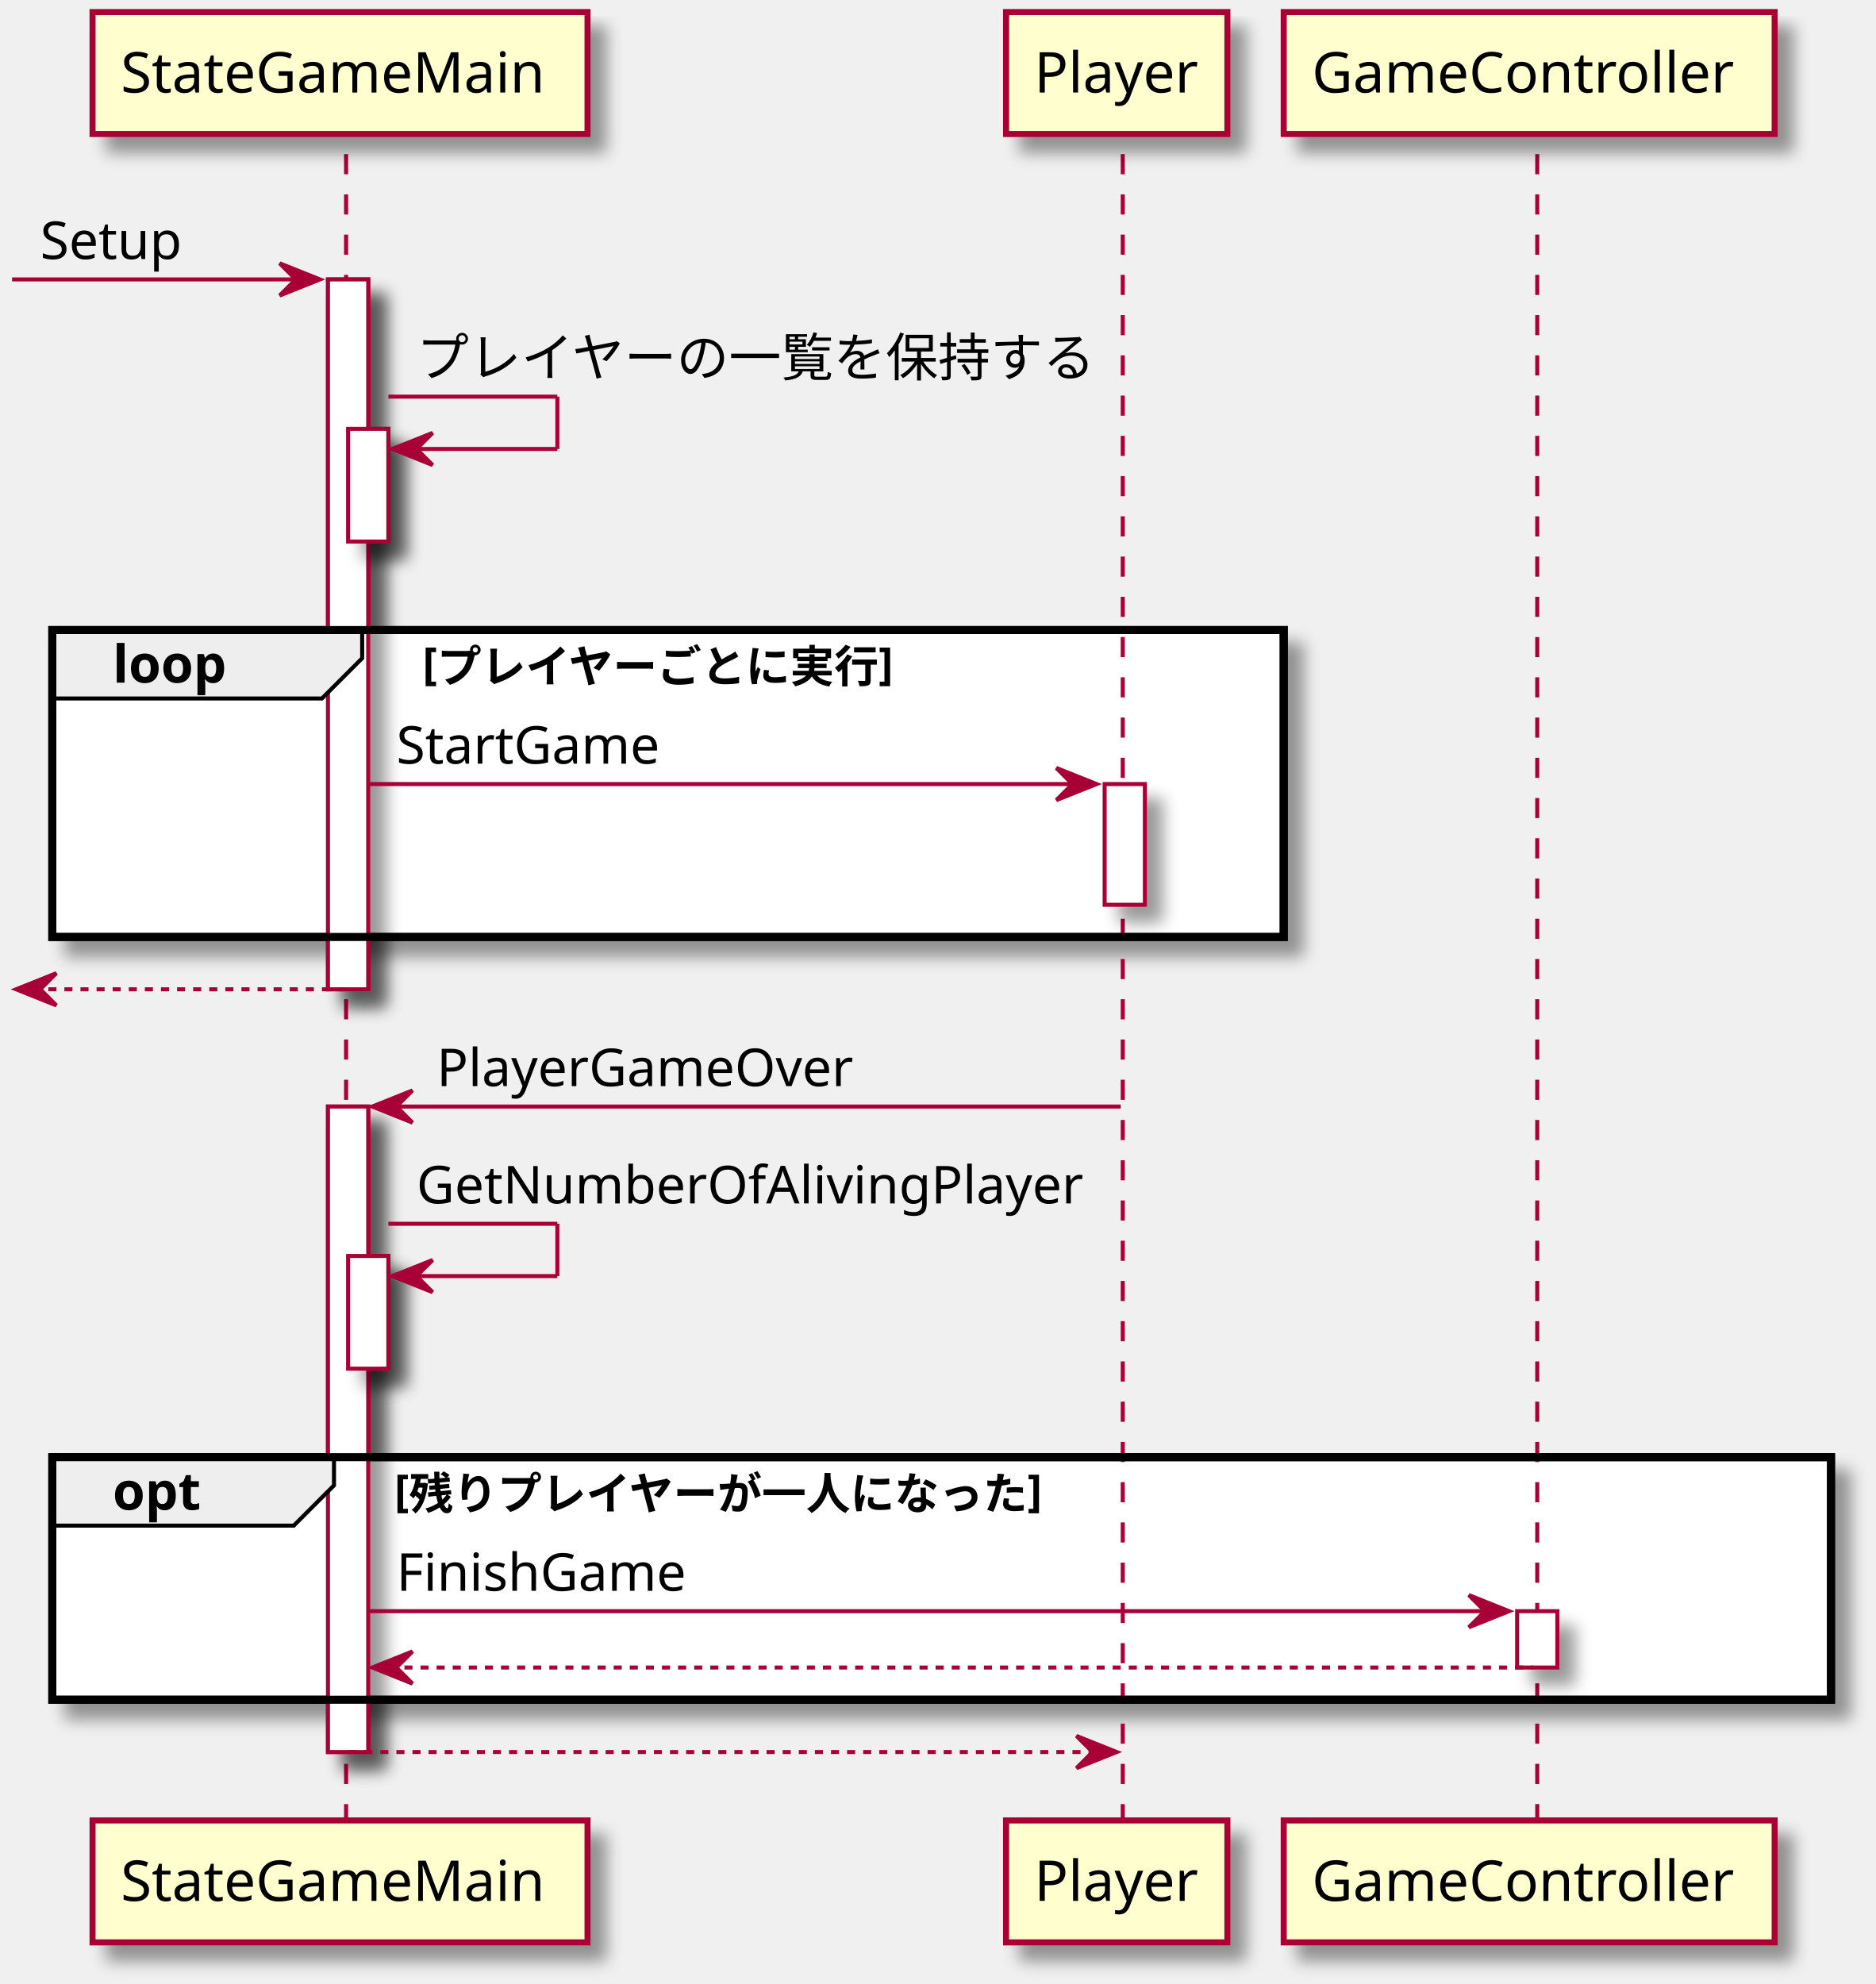
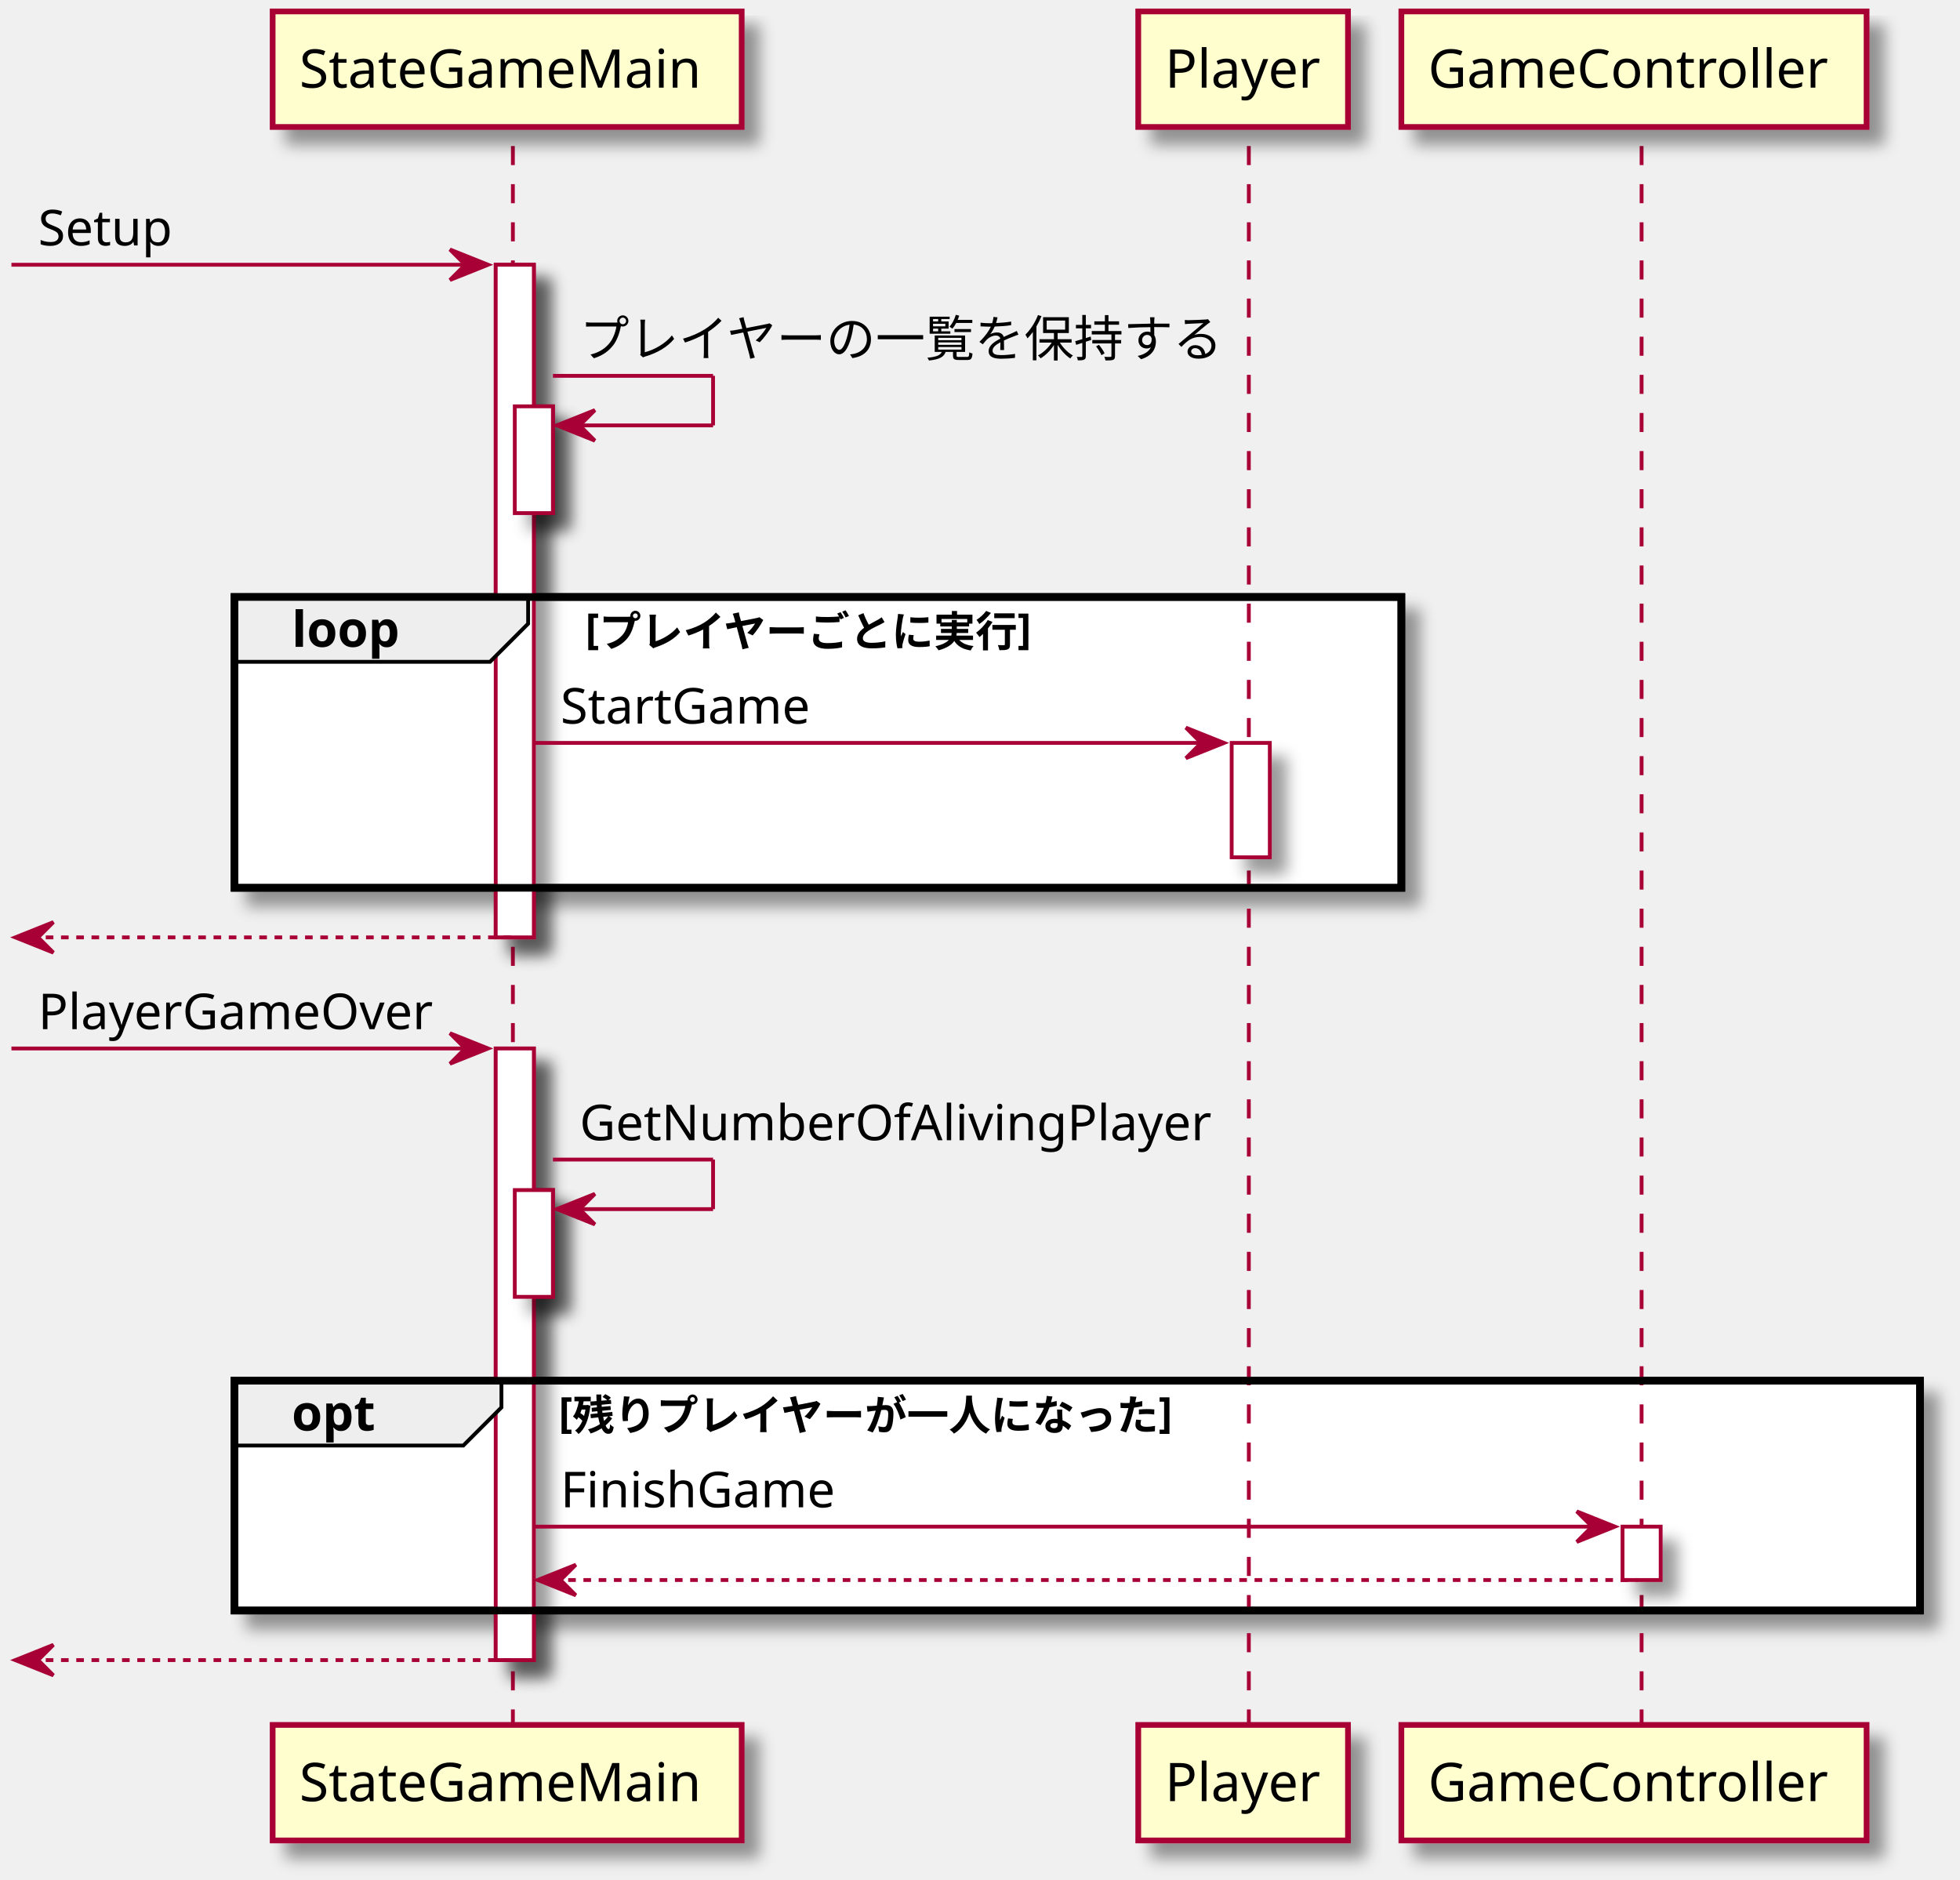
- <svg xmlns="http://www.w3.org/2000/svg" contentScriptType="application/ecmascript" contentStyleType="text/css" height="493px" preserveAspectRatio="none" style="width:466px;height:493px;" version="1.1" viewBox="0 0 466 493" width="466px" zoomAndPan="magnify">
+ <svg xmlns="http://www.w3.org/2000/svg" contentScriptType="application/ecmascript" contentStyleType="text/css" height="493px" preserveAspectRatio="none" style="width:514px;height:493px;" version="1.1" viewBox="0 0 514 493" width="514px" zoomAndPan="magnify">
  <defs>
-     <filter height="300%" id="fxusf6dczcodn" width="300%" x="-1" y="-1">
+     <filter height="300%" id="fk9n0i1ybzmpf" width="300%" x="-1" y="-1">
      <feGaussianBlur result="blurOut" stdDeviation="2.0" />
      <feColorMatrix in="blurOut" result="blurOut2" type="matrix" values="0 0 0 0 0 0 0 0 0 0 0 0 0 0 0 0 0 0 .4 0" />
      <feOffset dx="4.0" dy="4.0" in="blurOut2" result="blurOut3" />
      <feBlend in="SourceGraphic" in2="blurOut3" mode="normal" />
    </filter>
  </defs>
  <g>
-     <rect fill="#FFFFFF" filter="url(#fxusf6dczcodn)" height="176.398" style="stroke: #A80036; stroke-width: 1.0;" width="10" x="81.5" y="69.43" />
-     <rect fill="#FFFFFF" filter="url(#fxusf6dczcodn)" height="28" style="stroke: #A80036; stroke-width: 1.0;" width="10" x="86.5" y="106.562" />
-     <rect fill="#FFFFFF" filter="url(#fxusf6dczcodn)" height="160.398" style="stroke: #A80036; stroke-width: 1.0;" width="10" x="81.5" y="274.961" />
-     <rect fill="#FFFFFF" filter="url(#fxusf6dczcodn)" height="28" style="stroke: #A80036; stroke-width: 1.0;" width="10" x="86.5" y="312.094" />
-     <rect fill="#FFFFFF" filter="url(#fxusf6dczcodn)" height="30" style="stroke: #A80036; stroke-width: 1.0;" width="10" x="274.5" y="194.828" />
-     <rect fill="#FFFFFF" filter="url(#fxusf6dczcodn)" height="14" style="stroke: #A80036; stroke-width: 1.0;" width="10" x="377" y="400.359" />
-     <rect fill="#FFFFFF" filter="url(#fxusf6dczcodn)" height="76.266" style="stroke: #000000; stroke-width: 2.0;" width="306" x="13" y="156.562" />
-     <rect fill="#FFFFFF" filter="url(#fxusf6dczcodn)" height="60.266" style="stroke: #000000; stroke-width: 2.0;" width="442" x="13" y="362.094" />
-     <line style="stroke: #A80036; stroke-width: 1.0; stroke-dasharray: 5.0,5.0;" x1="86" x2="86" y1="38.297" y2="453.359" />
-     <line style="stroke: #A80036; stroke-width: 1.0; stroke-dasharray: 5.0,5.0;" x1="279" x2="279" y1="38.297" y2="453.359" />
-     <line style="stroke: #A80036; stroke-width: 1.0; stroke-dasharray: 5.0,5.0;" x1="382" x2="382" y1="38.297" y2="453.359" />
-     <rect fill="#FEFECE" filter="url(#fxusf6dczcodn)" height="30.297" style="stroke: #A80036; stroke-width: 1.5;" width="123" x="23" y="3" />
-     <text fill="#000000" font-family="sans-serif" font-size="14" lengthAdjust="spacingAndGlyphs" textLength="109" x="30" y="22.995">StateGameMain</text>
-     <rect fill="#FEFECE" filter="url(#fxusf6dczcodn)" height="30.297" style="stroke: #A80036; stroke-width: 1.5;" width="123" x="23" y="452.359" />
-     <text fill="#000000" font-family="sans-serif" font-size="14" lengthAdjust="spacingAndGlyphs" textLength="109" x="30" y="472.354">StateGameMain</text>
-     <rect fill="#FEFECE" filter="url(#fxusf6dczcodn)" height="30.297" style="stroke: #A80036; stroke-width: 1.5;" width="55" x="250" y="3" />
-     <text fill="#000000" font-family="sans-serif" font-size="14" lengthAdjust="spacingAndGlyphs" textLength="41" x="257" y="22.995">Player</text>
-     <rect fill="#FEFECE" filter="url(#fxusf6dczcodn)" height="30.297" style="stroke: #A80036; stroke-width: 1.5;" width="55" x="250" y="452.359" />
-     <text fill="#000000" font-family="sans-serif" font-size="14" lengthAdjust="spacingAndGlyphs" textLength="41" x="257" y="472.354">Player</text>
-     <rect fill="#FEFECE" filter="url(#fxusf6dczcodn)" height="30.297" style="stroke: #A80036; stroke-width: 1.5;" width="122" x="319" y="3" />
-     <text fill="#000000" font-family="sans-serif" font-size="14" lengthAdjust="spacingAndGlyphs" textLength="108" x="326" y="22.995">GameController</text>
-     <rect fill="#FEFECE" filter="url(#fxusf6dczcodn)" height="30.297" style="stroke: #A80036; stroke-width: 1.5;" width="122" x="319" y="452.359" />
-     <text fill="#000000" font-family="sans-serif" font-size="14" lengthAdjust="spacingAndGlyphs" textLength="108" x="326" y="472.354">GameController</text>
-     <rect fill="#FFFFFF" filter="url(#fxusf6dczcodn)" height="176.398" style="stroke: #A80036; stroke-width: 1.0;" width="10" x="81.5" y="69.43" />
-     <rect fill="#FFFFFF" filter="url(#fxusf6dczcodn)" height="28" style="stroke: #A80036; stroke-width: 1.0;" width="10" x="86.5" y="106.562" />
-     <rect fill="#FFFFFF" filter="url(#fxusf6dczcodn)" height="160.398" style="stroke: #A80036; stroke-width: 1.0;" width="10" x="81.5" y="274.961" />
-     <rect fill="#FFFFFF" filter="url(#fxusf6dczcodn)" height="28" style="stroke: #A80036; stroke-width: 1.0;" width="10" x="86.5" y="312.094" />
-     <rect fill="#FFFFFF" filter="url(#fxusf6dczcodn)" height="30" style="stroke: #A80036; stroke-width: 1.0;" width="10" x="274.5" y="194.828" />
-     <rect fill="#FFFFFF" filter="url(#fxusf6dczcodn)" height="14" style="stroke: #A80036; stroke-width: 1.0;" width="10" x="377" y="400.359" />
-     <polygon fill="#A80036" points="69.5,65.43,79.5,69.43,69.5,73.43,73.5,69.43" style="stroke: #A80036; stroke-width: 1.0;" />
-     <line style="stroke: #A80036; stroke-width: 1.0;" x1="3" x2="75.5" y1="69.43" y2="69.43" />
+     <rect fill="#FFFFFF" filter="url(#fk9n0i1ybzmpf)" height="176.398" style="stroke: #A80036; stroke-width: 1.0;" width="10" x="130" y="69.43" />
+     <rect fill="#FFFFFF" filter="url(#fk9n0i1ybzmpf)" height="28" style="stroke: #A80036; stroke-width: 1.0;" width="10" x="135" y="106.562" />
+     <rect fill="#FFFFFF" filter="url(#fk9n0i1ybzmpf)" height="160.398" style="stroke: #A80036; stroke-width: 1.0;" width="10" x="130" y="274.961" />
+     <rect fill="#FFFFFF" filter="url(#fk9n0i1ybzmpf)" height="28" style="stroke: #A80036; stroke-width: 1.0;" width="10" x="135" y="312.094" />
+     <rect fill="#FFFFFF" filter="url(#fk9n0i1ybzmpf)" height="30" style="stroke: #A80036; stroke-width: 1.0;" width="10" x="323" y="194.828" />
+     <rect fill="#FFFFFF" filter="url(#fk9n0i1ybzmpf)" height="14" style="stroke: #A80036; stroke-width: 1.0;" width="10" x="425.5" y="400.359" />
+     <rect fill="#FFFFFF" filter="url(#fk9n0i1ybzmpf)" height="76.266" style="stroke: #000000; stroke-width: 2.0;" width="306" x="61.5" y="156.562" />
+     <rect fill="#FFFFFF" filter="url(#fk9n0i1ybzmpf)" height="60.266" style="stroke: #000000; stroke-width: 2.0;" width="442" x="61.5" y="362.094" />
+     <line style="stroke: #A80036; stroke-width: 1.0; stroke-dasharray: 5.0,5.0;" x1="134.5" x2="134.5" y1="38.297" y2="453.359" />
+     <line style="stroke: #A80036; stroke-width: 1.0; stroke-dasharray: 5.0,5.0;" x1="327.5" x2="327.5" y1="38.297" y2="453.359" />
+     <line style="stroke: #A80036; stroke-width: 1.0; stroke-dasharray: 5.0,5.0;" x1="430.5" x2="430.5" y1="38.297" y2="453.359" />
+     <rect fill="#FEFECE" filter="url(#fk9n0i1ybzmpf)" height="30.297" style="stroke: #A80036; stroke-width: 1.5;" width="123" x="71.5" y="3" />
+     <text fill="#000000" font-family="sans-serif" font-size="14" lengthAdjust="spacingAndGlyphs" textLength="109" x="78.5" y="22.995">StateGameMain</text>
+     <rect fill="#FEFECE" filter="url(#fk9n0i1ybzmpf)" height="30.297" style="stroke: #A80036; stroke-width: 1.5;" width="123" x="71.5" y="452.359" />
+     <text fill="#000000" font-family="sans-serif" font-size="14" lengthAdjust="spacingAndGlyphs" textLength="109" x="78.5" y="472.354">StateGameMain</text>
+     <rect fill="#FEFECE" filter="url(#fk9n0i1ybzmpf)" height="30.297" style="stroke: #A80036; stroke-width: 1.5;" width="55" x="298.5" y="3" />
+     <text fill="#000000" font-family="sans-serif" font-size="14" lengthAdjust="spacingAndGlyphs" textLength="41" x="305.5" y="22.995">Player</text>
+     <rect fill="#FEFECE" filter="url(#fk9n0i1ybzmpf)" height="30.297" style="stroke: #A80036; stroke-width: 1.5;" width="55" x="298.5" y="452.359" />
+     <text fill="#000000" font-family="sans-serif" font-size="14" lengthAdjust="spacingAndGlyphs" textLength="41" x="305.5" y="472.354">Player</text>
+     <rect fill="#FEFECE" filter="url(#fk9n0i1ybzmpf)" height="30.297" style="stroke: #A80036; stroke-width: 1.5;" width="122" x="367.5" y="3" />
+     <text fill="#000000" font-family="sans-serif" font-size="14" lengthAdjust="spacingAndGlyphs" textLength="108" x="374.5" y="22.995">GameController</text>
+     <rect fill="#FEFECE" filter="url(#fk9n0i1ybzmpf)" height="30.297" style="stroke: #A80036; stroke-width: 1.5;" width="122" x="367.5" y="452.359" />
+     <text fill="#000000" font-family="sans-serif" font-size="14" lengthAdjust="spacingAndGlyphs" textLength="108" x="374.5" y="472.354">GameController</text>
+     <rect fill="#FFFFFF" filter="url(#fk9n0i1ybzmpf)" height="176.398" style="stroke: #A80036; stroke-width: 1.0;" width="10" x="130" y="69.43" />
+     <rect fill="#FFFFFF" filter="url(#fk9n0i1ybzmpf)" height="28" style="stroke: #A80036; stroke-width: 1.0;" width="10" x="135" y="106.562" />
+     <rect fill="#FFFFFF" filter="url(#fk9n0i1ybzmpf)" height="160.398" style="stroke: #A80036; stroke-width: 1.0;" width="10" x="130" y="274.961" />
+     <rect fill="#FFFFFF" filter="url(#fk9n0i1ybzmpf)" height="28" style="stroke: #A80036; stroke-width: 1.0;" width="10" x="135" y="312.094" />
+     <rect fill="#FFFFFF" filter="url(#fk9n0i1ybzmpf)" height="30" style="stroke: #A80036; stroke-width: 1.0;" width="10" x="323" y="194.828" />
+     <rect fill="#FFFFFF" filter="url(#fk9n0i1ybzmpf)" height="14" style="stroke: #A80036; stroke-width: 1.0;" width="10" x="425.5" y="400.359" />
+     <polygon fill="#A80036" points="118,65.43,128,69.43,118,73.43,122,69.43" style="stroke: #A80036; stroke-width: 1.0;" />
+     <line style="stroke: #A80036; stroke-width: 1.0;" x1="3" x2="124" y1="69.43" y2="69.43" />
    <text fill="#000000" font-family="sans-serif" font-size="13" lengthAdjust="spacingAndGlyphs" textLength="38" x="10" y="64.364">Setup</text>
-     <line style="stroke: #A80036; stroke-width: 1.0;" x1="96.5" x2="138.5" y1="98.562" y2="98.562" />
-     <line style="stroke: #A80036; stroke-width: 1.0;" x1="138.5" x2="138.5" y1="98.562" y2="111.562" />
-     <line style="stroke: #A80036; stroke-width: 1.0;" x1="97.5" x2="138.5" y1="111.562" y2="111.562" />
-     <polygon fill="#A80036" points="107.5,107.562,97.5,111.562,107.5,115.562,103.5,111.562" style="stroke: #A80036; stroke-width: 1.0;" />
-     <text fill="#000000" font-family="sans-serif" font-size="13" lengthAdjust="spacingAndGlyphs" textLength="169" x="103.5" y="93.497">プレイヤーの一覧を保持する</text>
-     <path d="M13,156.562 L90,156.562 L90,163.562 L80,173.562 L13,173.562 L13,156.562 " fill="#EEEEEE" style="stroke: #000000; stroke-width: 1.0;" />
-     <rect fill="none" height="76.266" style="stroke: #000000; stroke-width: 2.0;" width="306" x="13" y="156.562" />
-     <text fill="#000000" font-family="sans-serif" font-size="13" font-weight="bold" lengthAdjust="spacingAndGlyphs" textLength="32" x="28" y="169.629">loop</text>
-     <text fill="#000000" font-family="sans-serif" font-size="11" font-weight="bold" lengthAdjust="spacingAndGlyphs" textLength="120" x="105" y="168.773">[プレイヤーごとに実行]</text>
-     <polygon fill="#A80036" points="262.5,190.828,272.5,194.828,262.5,198.828,266.5,194.828" style="stroke: #A80036; stroke-width: 1.0;" />
-     <line style="stroke: #A80036; stroke-width: 1.0;" x1="91.5" x2="268.5" y1="194.828" y2="194.828" />
-     <text fill="#000000" font-family="sans-serif" font-size="13" lengthAdjust="spacingAndGlyphs" textLength="71" x="98.5" y="189.762">StartGame</text>
+     <line style="stroke: #A80036; stroke-width: 1.0;" x1="145" x2="187" y1="98.562" y2="98.562" />
+     <line style="stroke: #A80036; stroke-width: 1.0;" x1="187" x2="187" y1="98.562" y2="111.562" />
+     <line style="stroke: #A80036; stroke-width: 1.0;" x1="146" x2="187" y1="111.562" y2="111.562" />
+     <polygon fill="#A80036" points="156,107.562,146,111.562,156,115.562,152,111.562" style="stroke: #A80036; stroke-width: 1.0;" />
+     <text fill="#000000" font-family="sans-serif" font-size="13" lengthAdjust="spacingAndGlyphs" textLength="169" x="152" y="93.497">プレイヤーの一覧を保持する</text>
+     <path d="M61.5,156.562 L138.5,156.562 L138.5,163.562 L128.5,173.562 L61.5,173.562 L61.5,156.562 " fill="#EEEEEE" style="stroke: #000000; stroke-width: 1.0;" />
+     <rect fill="none" height="76.266" style="stroke: #000000; stroke-width: 2.0;" width="306" x="61.5" y="156.562" />
+     <text fill="#000000" font-family="sans-serif" font-size="13" font-weight="bold" lengthAdjust="spacingAndGlyphs" textLength="32" x="76.5" y="169.629">loop</text>
+     <text fill="#000000" font-family="sans-serif" font-size="11" font-weight="bold" lengthAdjust="spacingAndGlyphs" textLength="120" x="153.5" y="168.773">[プレイヤーごとに実行]</text>
+     <polygon fill="#A80036" points="311,190.828,321,194.828,311,198.828,315,194.828" style="stroke: #A80036; stroke-width: 1.0;" />
+     <line style="stroke: #A80036; stroke-width: 1.0;" x1="140" x2="317" y1="194.828" y2="194.828" />
+     <text fill="#000000" font-family="sans-serif" font-size="13" lengthAdjust="spacingAndGlyphs" textLength="71" x="147" y="189.762">StartGame</text>
    <polygon fill="#A80036" points="14,241.828,4,245.828,14,249.828,10,245.828" style="stroke: #A80036; stroke-width: 1.0;" />
-     <line style="stroke: #A80036; stroke-width: 1.0; stroke-dasharray: 2.0,2.0;" x1="8" x2="85.5" y1="245.828" y2="245.828" />
-     <polygon fill="#A80036" points="102.5,270.961,92.5,274.961,102.5,278.961,98.5,274.961" style="stroke: #A80036; stroke-width: 1.0;" />
-     <line style="stroke: #A80036; stroke-width: 1.0;" x1="96.5" x2="278.5" y1="274.961" y2="274.961" />
-     <text fill="#000000" font-family="sans-serif" font-size="13" lengthAdjust="spacingAndGlyphs" textLength="108" x="108.5" y="269.895">PlayerGameOver</text>
-     <line style="stroke: #A80036; stroke-width: 1.0;" x1="96.5" x2="138.5" y1="304.094" y2="304.094" />
-     <line style="stroke: #A80036; stroke-width: 1.0;" x1="138.5" x2="138.5" y1="304.094" y2="317.094" />
-     <line style="stroke: #A80036; stroke-width: 1.0;" x1="97.5" x2="138.5" y1="317.094" y2="317.094" />
-     <polygon fill="#A80036" points="107.5,313.094,97.5,317.094,107.5,321.094,103.5,317.094" style="stroke: #A80036; stroke-width: 1.0;" />
-     <text fill="#000000" font-family="sans-serif" font-size="13" lengthAdjust="spacingAndGlyphs" textLength="169" x="103.5" y="299.028">GetNumberOfAlivingPlayer</text>
-     <path d="M13,362.094 L83,362.094 L83,369.094 L73,379.094 L13,379.094 L13,362.094 " fill="#EEEEEE" style="stroke: #000000; stroke-width: 1.0;" />
-     <rect fill="none" height="60.266" style="stroke: #000000; stroke-width: 2.0;" width="442" x="13" y="362.094" />
-     <text fill="#000000" font-family="sans-serif" font-size="13" font-weight="bold" lengthAdjust="spacingAndGlyphs" textLength="25" x="28" y="375.161">opt</text>
-     <text fill="#000000" font-family="sans-serif" font-size="11" font-weight="bold" lengthAdjust="spacingAndGlyphs" textLength="164" x="98" y="374.304">[残りプレイヤーが一人になった]</text>
-     <polygon fill="#A80036" points="365,396.359,375,400.359,365,404.359,369,400.359" style="stroke: #A80036; stroke-width: 1.0;" />
-     <line style="stroke: #A80036; stroke-width: 1.0;" x1="91.5" x2="371" y1="400.359" y2="400.359" />
-     <text fill="#000000" font-family="sans-serif" font-size="13" lengthAdjust="spacingAndGlyphs" textLength="75" x="98.5" y="395.293">FinishGame</text>
-     <polygon fill="#A80036" points="102.5,410.359,92.5,414.359,102.5,418.359,98.5,414.359" style="stroke: #A80036; stroke-width: 1.0;" />
-     <line style="stroke: #A80036; stroke-width: 1.0; stroke-dasharray: 2.0,2.0;" x1="96.5" x2="381" y1="414.359" y2="414.359" />
-     <polygon fill="#A80036" points="267.5,431.359,277.5,435.359,267.5,439.359,271.5,435.359" style="stroke: #A80036; stroke-width: 1.0;" />
-     <line style="stroke: #A80036; stroke-width: 1.0; stroke-dasharray: 2.0,2.0;" x1="86.5" x2="273.5" y1="435.359" y2="435.359" />
+     <line style="stroke: #A80036; stroke-width: 1.0; stroke-dasharray: 2.0,2.0;" x1="8" x2="134" y1="245.828" y2="245.828" />
+     <polygon fill="#A80036" points="118,270.961,128,274.961,118,278.961,122,274.961" style="stroke: #A80036; stroke-width: 1.0;" />
+     <line style="stroke: #A80036; stroke-width: 1.0;" x1="3" x2="124" y1="274.961" y2="274.961" />
+     <text fill="#000000" font-family="sans-serif" font-size="13" lengthAdjust="spacingAndGlyphs" textLength="108" x="10" y="269.895">PlayerGameOver</text>
+     <line style="stroke: #A80036; stroke-width: 1.0;" x1="145" x2="187" y1="304.094" y2="304.094" />
+     <line style="stroke: #A80036; stroke-width: 1.0;" x1="187" x2="187" y1="304.094" y2="317.094" />
+     <line style="stroke: #A80036; stroke-width: 1.0;" x1="146" x2="187" y1="317.094" y2="317.094" />
+     <polygon fill="#A80036" points="156,313.094,146,317.094,156,321.094,152,317.094" style="stroke: #A80036; stroke-width: 1.0;" />
+     <text fill="#000000" font-family="sans-serif" font-size="13" lengthAdjust="spacingAndGlyphs" textLength="169" x="152" y="299.028">GetNumberOfAlivingPlayer</text>
+     <path d="M61.5,362.094 L131.5,362.094 L131.5,369.094 L121.5,379.094 L61.5,379.094 L61.5,362.094 " fill="#EEEEEE" style="stroke: #000000; stroke-width: 1.0;" />
+     <rect fill="none" height="60.266" style="stroke: #000000; stroke-width: 2.0;" width="442" x="61.5" y="362.094" />
+     <text fill="#000000" font-family="sans-serif" font-size="13" font-weight="bold" lengthAdjust="spacingAndGlyphs" textLength="25" x="76.5" y="375.161">opt</text>
+     <text fill="#000000" font-family="sans-serif" font-size="11" font-weight="bold" lengthAdjust="spacingAndGlyphs" textLength="164" x="146.5" y="374.304">[残りプレイヤーが一人になった]</text>
+     <polygon fill="#A80036" points="413.5,396.359,423.5,400.359,413.5,404.359,417.5,400.359" style="stroke: #A80036; stroke-width: 1.0;" />
+     <line style="stroke: #A80036; stroke-width: 1.0;" x1="140" x2="419.5" y1="400.359" y2="400.359" />
+     <text fill="#000000" font-family="sans-serif" font-size="13" lengthAdjust="spacingAndGlyphs" textLength="75" x="147" y="395.293">FinishGame</text>
+     <polygon fill="#A80036" points="151,410.359,141,414.359,151,418.359,147,414.359" style="stroke: #A80036; stroke-width: 1.0;" />
+     <line style="stroke: #A80036; stroke-width: 1.0; stroke-dasharray: 2.0,2.0;" x1="145" x2="429.5" y1="414.359" y2="414.359" />
+     <polygon fill="#A80036" points="14,431.359,4,435.359,14,439.359,10,435.359" style="stroke: #A80036; stroke-width: 1.0;" />
+     <line style="stroke: #A80036; stroke-width: 1.0; stroke-dasharray: 2.0,2.0;" x1="8" x2="134" y1="435.359" y2="435.359" />
  </g>
</svg>
